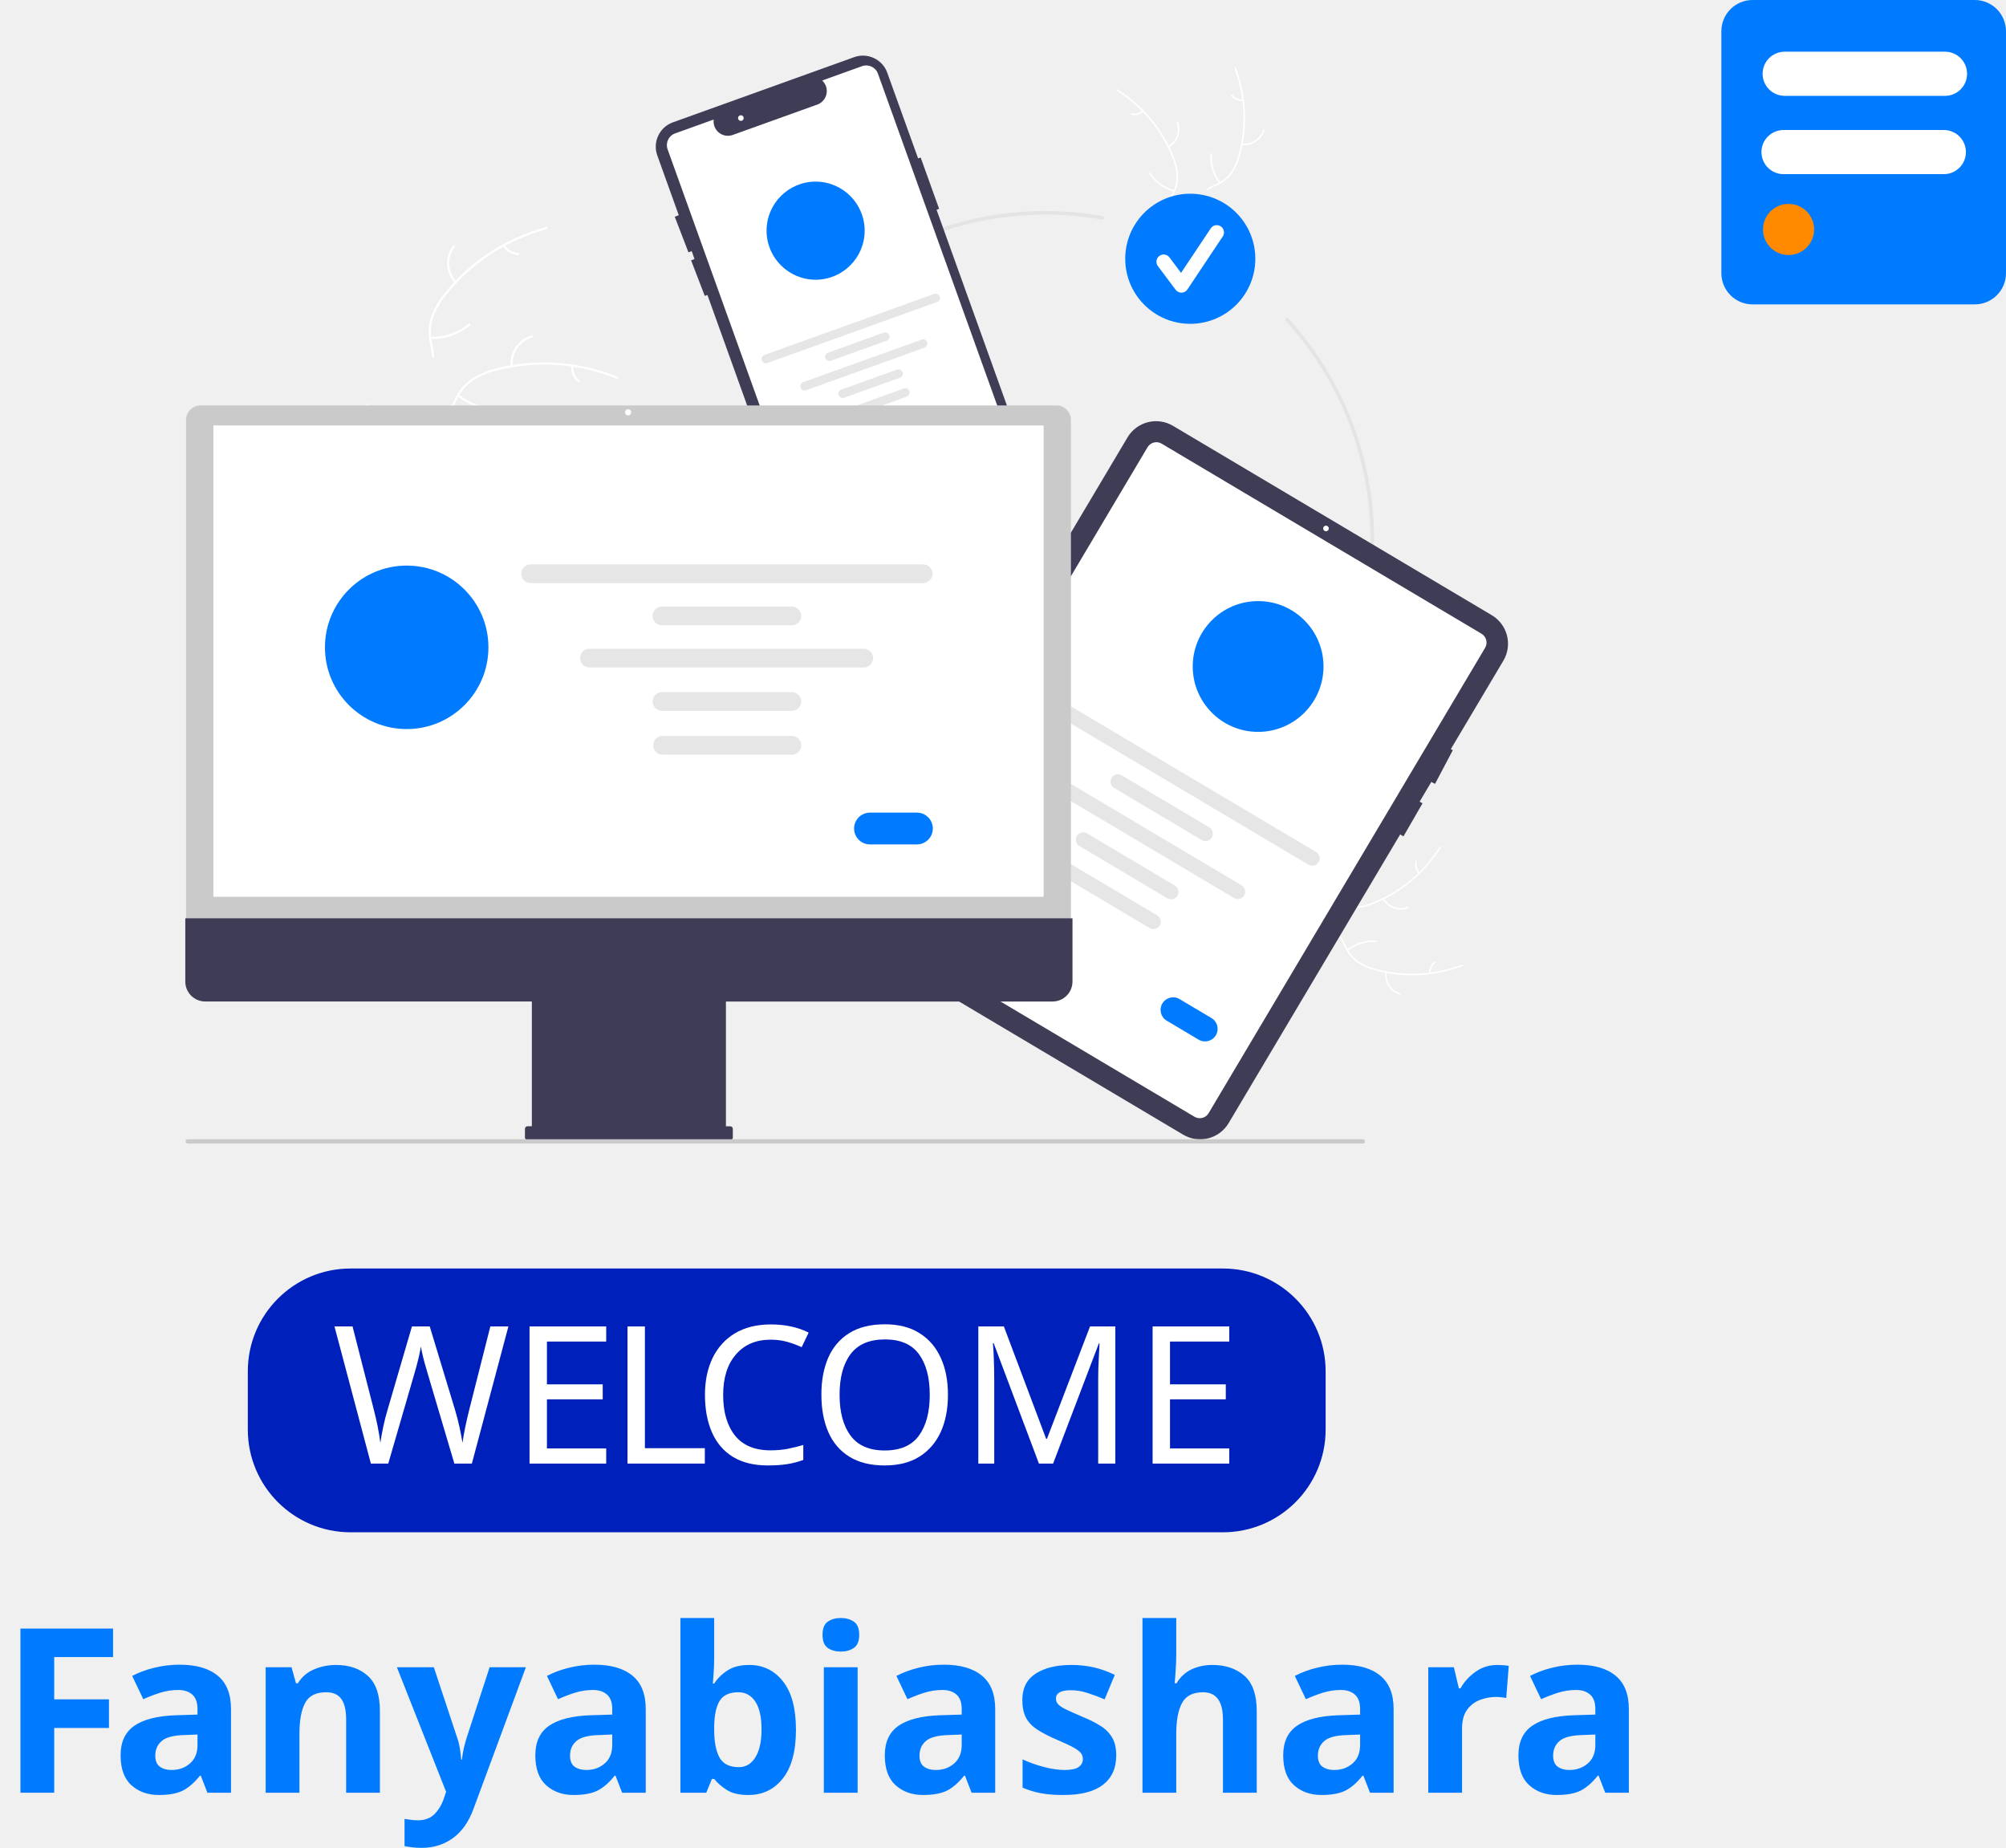
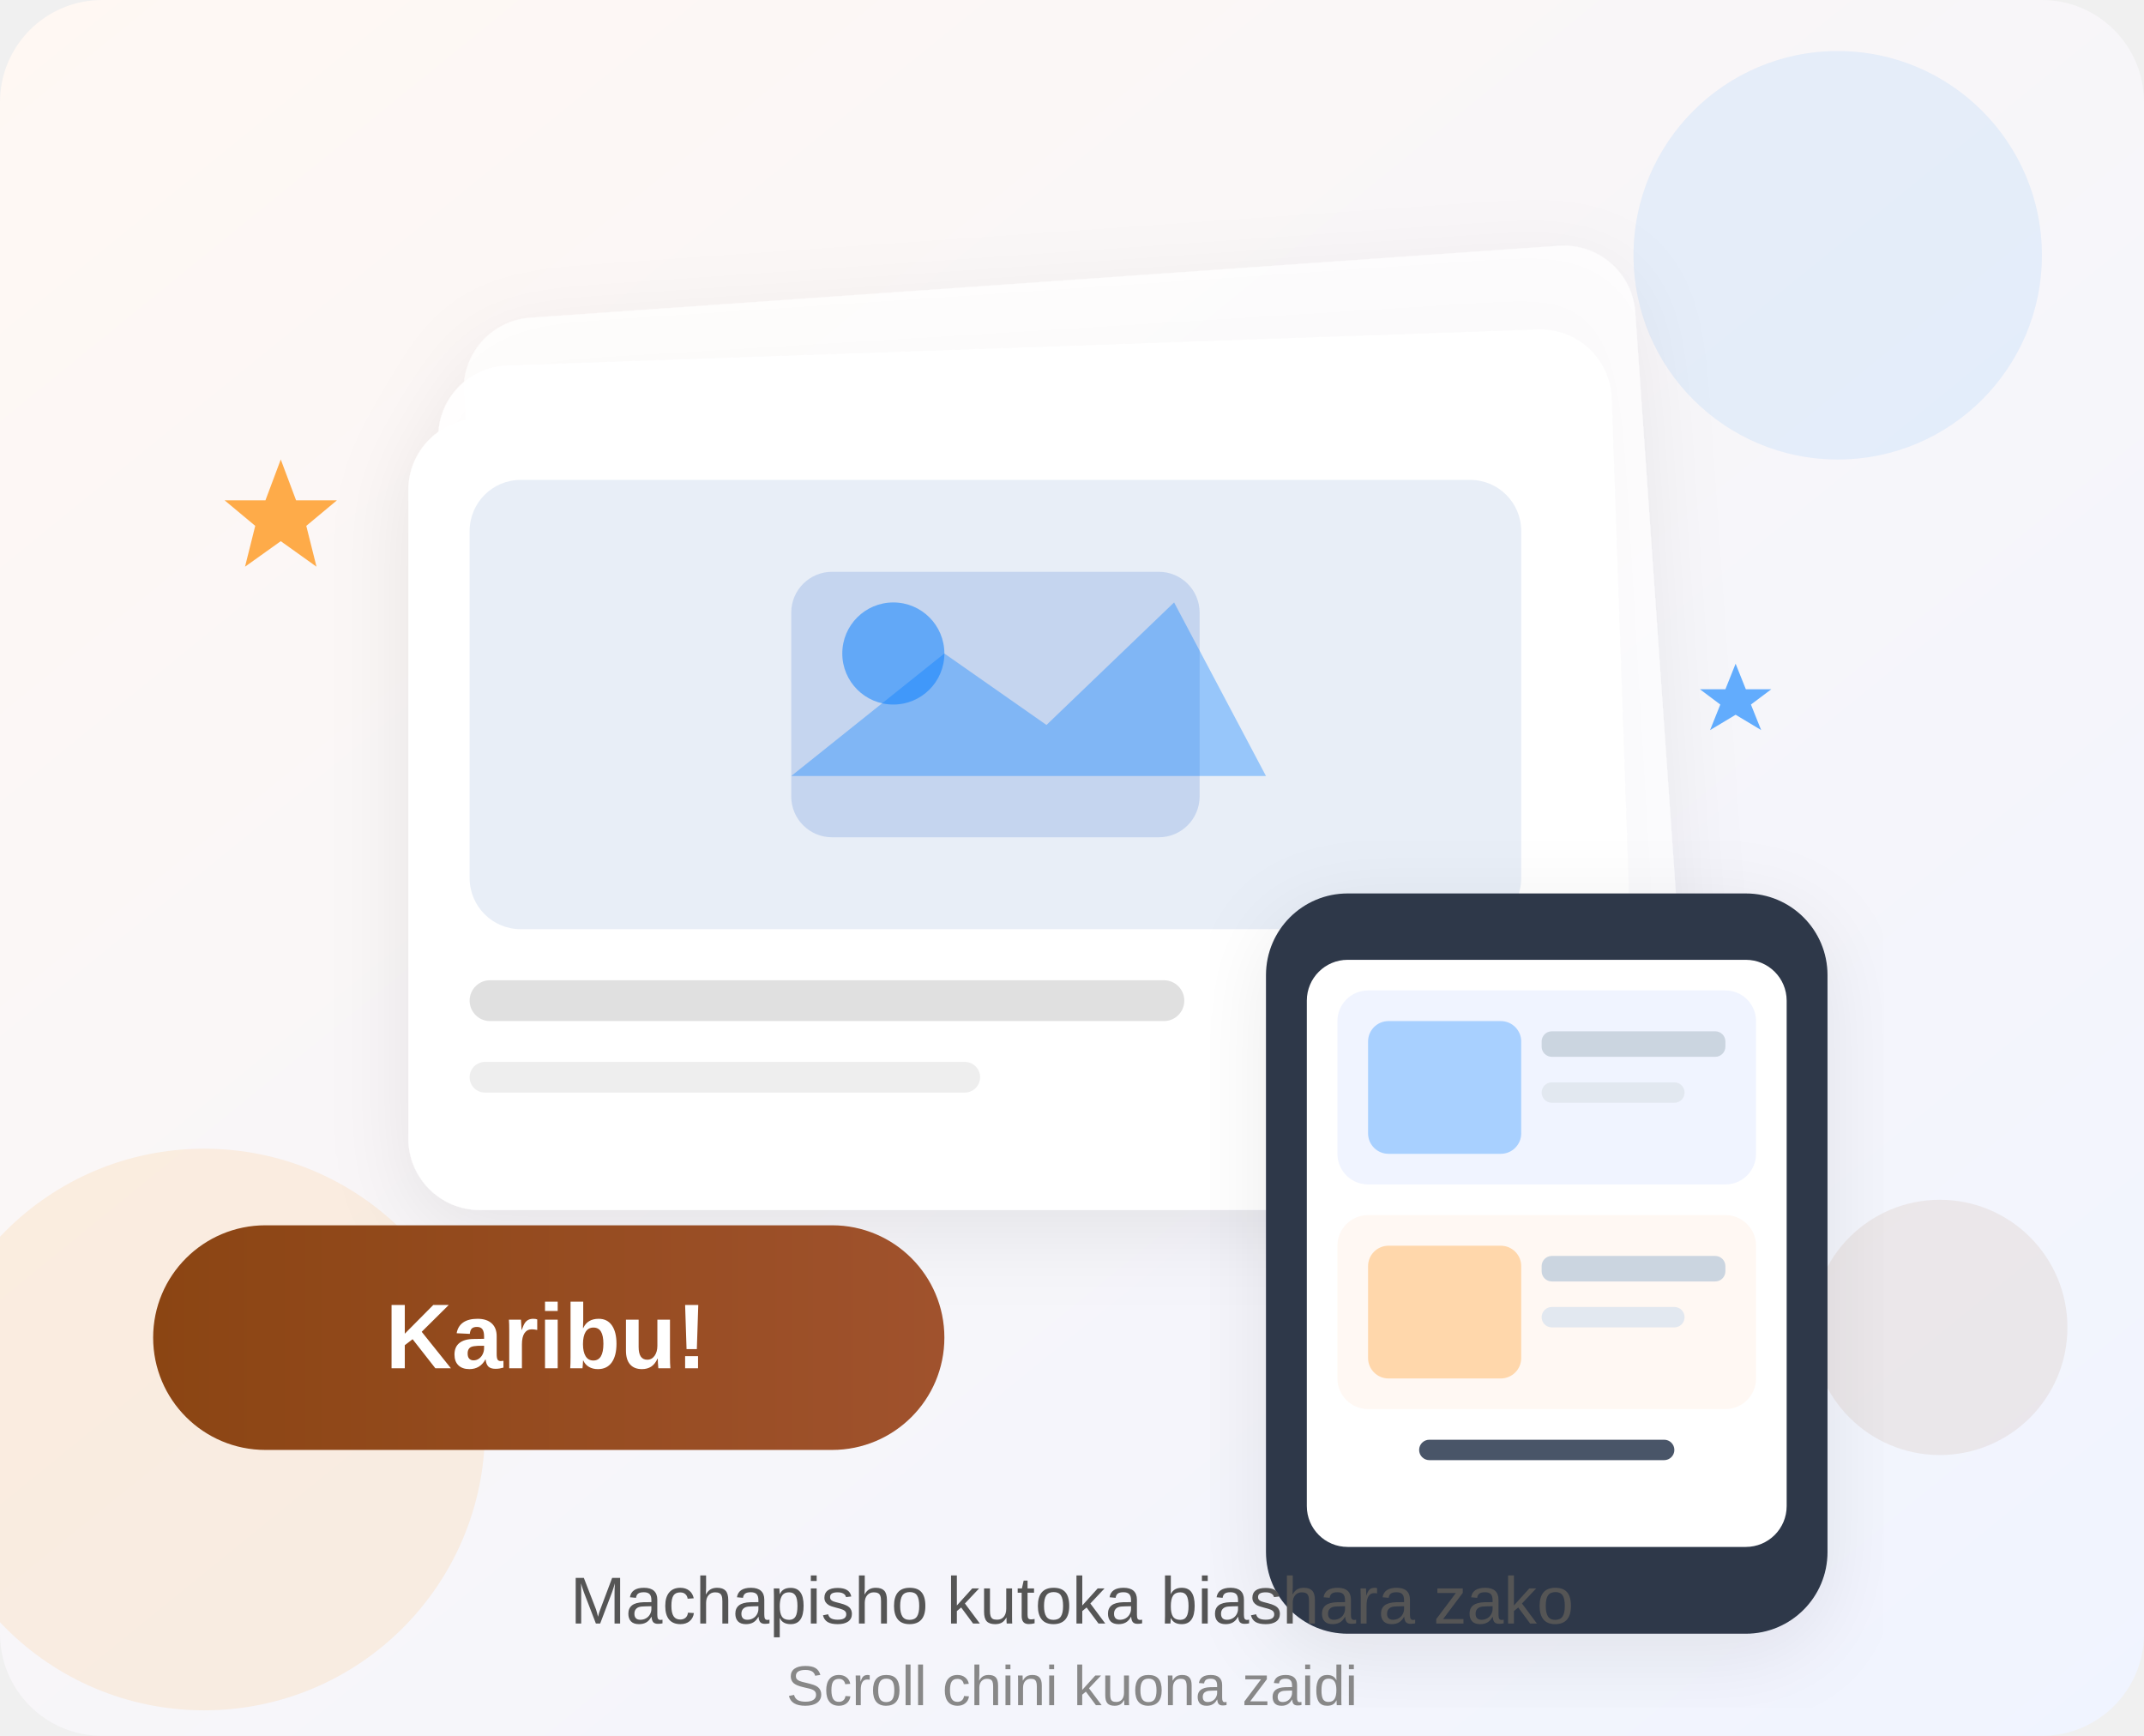
- <svg xmlns="http://www.w3.org/2000/svg" id="Layer_1" data-name="Layer 1" viewBox="0 0 234.285 215.778">
-   <rect x="201.042" width="33.242" height="35.549" rx="3.648" ry="3.648" fill="#007bff" />
-   <rect x="205.859" y="6.038" width="23.88" height="5.156" rx="2.578" ry="2.578" fill="#fff" />
-   <rect x="205.723" y="15.183" width="23.88" height="5.156" rx="2.578" ry="2.578" fill="#fff" />
-   <circle cx="208.889" cy="26.797" r="2.985" fill="#ff8a00" />
-   <text transform="translate(0 209.368) scale(0.986 1)" font-size="26.844" fill="#007bff" font-family="Gadugi-Bold, Gadugi" font-weight="700" letter-spacing="-0.03em">F<tspan x="13.16" y="0" letter-spacing="0em">anyabiashara </tspan>
-   </text>
-   <rect x="28.943" y="148.146" width="125.88" height="30.806" rx="12" ry="12" fill="#0020bc" />
-   <text transform="translate(38.799 170.927)" font-size="22.444" fill="#fff" font-family="Gadugi, Gadugi">WE<tspan x="32.318" y="0" letter-spacing="-0.032em">L</tspan>
-     <tspan x="42.159" y="0" letter-spacing="-0.013em">C</tspan>
-     <tspan x="55.759" y="0">OME</tspan>
-   </text>
-   <path d="M204.876,25.715c.987-4.026.048-8.721-3.141-11.369A19.1,19.1,0,0,1,197.064,26.6c-1.144,1.309-2.553,2.646-2.608,4.383a4.267,4.267,0,0,0,1.221,2.921,12.68,12.68,0,0,0,2.551,1.99l.133.235C201.279,33.183,203.889,29.741,204.876,25.715Z" transform="translate(-57.51 -6.451)" fill="#f0f0f0" />
-   <path d="M201.671,14.405a16.325,16.325,0,0,1,.52,10.03,7.008,7.008,0,0,1-.859,2.028,4.028,4.028,0,0,1-1.6,1.39,8.362,8.362,0,0,0-1.762.987,2.467,2.467,0,0,0-.83,1.84,6.41,6.41,0,0,0,.573,2.488,6.3,6.3,0,0,1,.635,2.764c-.009.117.173.126.183.008.138-1.683-1.006-3.106-1.187-4.739a2.5,2.5,0,0,1,.623-2.11,6.465,6.465,0,0,1,1.77-1.036,4.31,4.31,0,0,0,1.619-1.3,6.51,6.51,0,0,0,.933-1.988,15.826,15.826,0,0,0,.633-4.909,16.6,16.6,0,0,0-1.086-5.537c-.042-.11-.2-.024-.162.085Z" transform="translate(-57.51 -6.451)" fill="#fff" />
-   <path d="M202.539,23.384a2.449,2.449,0,0,0,2.656-1.733c.033-.113-.141-.17-.174-.057a2.269,2.269,0,0,1-2.474,1.608c-.116-.016-.124.167-.008.182Z" transform="translate(-57.51 -6.451)" fill="#fff" />
-   <path d="M200.053,27.74a4.727,4.727,0,0,1-1-3.292c.009-.117-.173-.125-.182-.008a4.908,4.908,0,0,0,1.049,3.423C199.992,27.955,200.126,27.831,200.053,27.74Z" transform="translate(-57.51 -6.451)" fill="#fff" />
-   <path d="M202.656,18.064a1.386,1.386,0,0,1-1.2-.53c-.072-.093-.207.031-.135.123a1.554,1.554,0,0,0,1.33.59.1.1,0,0,0,.1-.087.092.092,0,0,0-.087-.1Z" transform="translate(-57.51 -6.451)" fill="#fff" />
-   <path d="M187.945,16.952q.065.088.129.18a18.283,18.283,0,0,1,1.533,2.534c.035.068.069.137.1.206a19.246,19.246,0,0,1,1.867,6.836,18.7,18.7,0,0,1,.014,2.84,12.143,12.143,0,0,0,.035,3.939,3.13,3.13,0,0,0,.123.377l6.315,2.407.051,0,.248.108c.007-.049.013-.1.02-.148,0-.028.006-.057.011-.085s0-.038.007-.055l0-.017c0-.017,0-.033.007-.049.035-.282.068-.564.1-.848v0a27.532,27.532,0,0,0,0-6.5c-.008-.064-.016-.13-.028-.2a17.943,17.943,0,0,0-.631-2.842,15.7,15.7,0,0,0-.554-1.5,13.114,13.114,0,0,0-2.19-3.465,10.412,10.412,0,0,0-6.956-3.709C188.082,16.96,188.014,16.955,187.945,16.952Z" transform="translate(-57.51 -6.451)" fill="#f0f0f0" />
-   <path d="M187.928,17.038a16.318,16.318,0,0,1,6.454,7.7,7.022,7.022,0,0,1,.536,2.137,4.039,4.039,0,0,1-.443,2.075,8.318,8.318,0,0,0-.813,1.849,2.469,2.469,0,0,0,.445,1.969,6.409,6.409,0,0,0,1.955,1.641,6.294,6.294,0,0,1,2.172,1.825c.063.1.213,0,.15-.1-.9-1.428-2.672-1.875-3.8-3.07a2.5,2.5,0,0,1-.772-2.06A6.463,6.463,0,0,1,194.6,29.1a4.3,4.3,0,0,0,.509-2.013,6.489,6.489,0,0,0-.451-2.149,15.842,15.842,0,0,0-2.45-4.3,16.633,16.633,0,0,0-4.2-3.768c-.1-.062-.176.1-.078.166Z" transform="translate(-57.51 -6.451)" fill="#fff" />
-   <path d="M194.027,23.685A2.447,2.447,0,0,0,195.1,20.7c-.041-.11-.214-.051-.172.059a2.269,2.269,0,0,1-1.008,2.773C193.822,23.592,193.926,23.742,194.027,23.685Z" transform="translate(-57.51 -6.451)" fill="#fff" />
-   <path d="M194.665,28.659a4.717,4.717,0,0,1-2.781-2.025c-.063-.1-.214,0-.151.1a4.917,4.917,0,0,0,2.9,2.1C194.746,28.868,194.779,28.688,194.665,28.659Z" transform="translate(-57.51 -6.451)" fill="#fff" />
-   <path d="M190.918,19.367a1.386,1.386,0,0,1-1.281.3c-.113-.031-.146.149-.033.18a1.552,1.552,0,0,0,1.417-.33.1.1,0,0,0,.024-.127.092.092,0,0,0-.127-.024Z" transform="translate(-57.51 -6.451)" fill="#fff" />
-   <path d="M179.6,107.893a38.4,38.4,0,1,1,6.677-76.213.212.212,0,0,1-.071.418h0a37.975,37.975,0,1,0,31.368,37.4,37.88,37.88,0,0,0-9.906-25.577.212.212,0,0,1,.314-.285,38.4,38.4,0,0,1-28.38,64.258Z" transform="translate(-57.51 -6.451)" fill="#e4e4e4" />
-   <circle cx="139.015" cy="30.222" r="7.597" fill="#007bff" />
-   <path d="M195.488,40.627a.846.846,0,0,1-.676-.339l-2.072-2.763a.845.845,0,1,1,1.352-1.014l1.356,1.808L198.93,33.1a.846.846,0,0,1,1.407.938l-4.145,6.217a.846.846,0,0,1-.68.376Z" transform="translate(-57.51 -6.451)" fill="#fff" />
-   <path d="M178.607,63.538l-11.714-32.59.3-.106-2.155-5.995-.3.107-3.6-10.006a3.024,3.024,0,0,0-3.868-1.823h0L136.1,20.738a3.023,3.023,0,0,0-1.823,3.868h0l2.508,6.977-.47.181,1.6,4.157.376-.145.332.925-.4.154,1.6,4.157.306-.118,11.611,32.3a3.019,3.019,0,0,0,3.858,1.826l.011,0,21.177-7.613A3.027,3.027,0,0,0,178.607,63.538Z" transform="translate(-57.51 -6.451)" fill="#3f3d56" />
-   <path d="M154.493,73.945a1.452,1.452,0,0,1-1.363-.959l-17.65-49.1a1.449,1.449,0,0,1,.873-1.854l4.506-1.62-.006.158a1.67,1.67,0,0,0,2.233,1.642l10-3.594a1.693,1.693,0,0,0,.952-1.2,1.659,1.659,0,0,0-.394-1.45l-.106-.117,4.654-1.673a1.451,1.451,0,0,1,1.854.873L176.886,61.9a3.849,3.849,0,0,1-2.318,4.919l-19.584,7.039A1.442,1.442,0,0,1,154.493,73.945Z" transform="translate(-57.51 -6.451)" fill="#fff" />
-   <circle cx="95.257" cy="26.939" r="5.728" fill="#007bff" />
-   <path d="M166.96,41.719l-19.834,7.13a.5.5,0,1,1-.341-.942h0l19.834-7.13a.5.5,0,0,1,.339.943Z" transform="translate(-57.51 -6.451)" fill="#e6e6e6" />
-   <path d="M161.07,46.24l-6.524,2.345a.5.5,0,1,1-.341-.942h0l6.524-2.345a.5.5,0,0,1,.339.943Z" transform="translate(-57.51 -6.451)" fill="#e6e6e6" />
-   <path d="M162.622,50.557,156.1,52.9a.5.5,0,1,1-.341-.942h0l6.524-2.345a.5.5,0,0,1,.339.943Z" transform="translate(-57.51 -6.451)" fill="#e6e6e6" />
-   <path d="M163.417,52.768l-6.525,2.345a.5.5,0,1,1-.34-.942h0l6.524-2.345a.5.5,0,0,1,.341.942Z" transform="translate(-57.51 -6.451)" fill="#e6e6e6" />
-   <path d="M165.494,47.053l-13.842,4.976a.5.5,0,0,1-.341-.943h0l13.842-4.976a.5.5,0,1,1,.341.942Z" transform="translate(-57.51 -6.451)" fill="#e6e6e6" />
-   <path d="M162.706,58.136l-2.369.851a.852.852,0,0,1-.576-1.6l2.369-.852a.852.852,0,0,1,.576,1.6Z" transform="translate(-57.51 -6.451)" fill="#007bff" />
-   <circle cx="86.528" cy="13.788" r="0.329" fill="#fff" />
-   <path d="M106.152,38.767c3.692-4.346,9.683-7.085,15.206-5.665a26.273,26.273,0,0,0-9.893,15.085c-.537,2.331-.891,4.979-2.783,6.442a5.877,5.877,0,0,1-4.24.994,17.463,17.463,0,0,1-4.275-1.24l-.37.041C100.726,48.8,102.459,43.113,106.152,38.767Z" transform="translate(-57.51 -6.451)" fill="#f0f0f0" />
-   <path d="M121.344,33.221a22.447,22.447,0,0,0-11.6,7.507,9.653,9.653,0,0,0-1.569,2.592,5.55,5.55,0,0,0-.258,2.908,11.445,11.445,0,0,1,.321,2.76,3.4,3.4,0,0,1-1.382,2.41,8.809,8.809,0,0,1-3.235,1.366,8.672,8.672,0,0,0-3.594,1.521c-.123.105-.279-.092-.157-.2,1.766-1.512,4.274-1.384,6.241-2.5a3.438,3.438,0,0,0,1.849-2.4,8.893,8.893,0,0,0-.272-2.809,5.917,5.917,0,0,1,.146-2.853,8.949,8.949,0,0,1,1.463-2.643,21.794,21.794,0,0,1,4.963-4.664,22.839,22.839,0,0,1,7.048-3.253c.156-.042.191.207.036.249Z" transform="translate(-57.51 -6.451)" fill="#fff" />
-   <path d="M110.634,39.493a3.371,3.371,0,0,1-.209-4.358c.1-.128.3.02.2.148a3.119,3.119,0,0,0,.2,4.053c.111.118-.086.274-.2.157Z" transform="translate(-57.51 -6.451)" fill="#fff" />
-   <path d="M107.783,45.775a6.5,6.5,0,0,0,4.476-1.537c.123-.1.28.092.156.2a6.754,6.754,0,0,1-4.661,1.59c-.162-.007-.132-.257.029-.25Z" transform="translate(-57.51 -6.451)" fill="#fff" />
-   <path d="M116.471,35.074a1.906,1.906,0,0,0,1.562.914c.161.005.132.255-.029.25a2.139,2.139,0,0,1-1.73-1.008.131.131,0,0,1,.02-.177.128.128,0,0,1,.177.021Z" transform="translate(-57.51 -6.451)" fill="#fff" />
-   <path d="M129.571,50.577h-.305a25.238,25.238,0,0,0-4.061.335c-.1.016-.209.033-.312.052a26.466,26.466,0,0,0-9.126,3.428,25.686,25.686,0,0,0-3.177,2.275,16.744,16.744,0,0,1-4.419,3.137,4.364,4.364,0,0,1-.52.166l-7.775-5.1c-.012-.02-.025-.039-.037-.06l-.32-.189.149-.141c.028-.028.058-.054.086-.081l.055-.053.018-.016c.016-.017.033-.031.048-.047q.429-.4.866-.794l0,0a37.833,37.833,0,0,1,7.242-5.24c.079-.043.159-.087.241-.127a24.587,24.587,0,0,1,3.676-1.587,21.515,21.515,0,0,1,2.115-.589,18.017,18.017,0,0,1,5.629-.352,14.324,14.324,0,0,1,9.742,4.764C129.451,50.43,129.511,50.5,129.571,50.577Z" transform="translate(-57.51 -6.451)" fill="#f0f0f0" />
-   <path d="M129.489,50.664a22.457,22.457,0,0,0-13.782-.99,9.656,9.656,0,0,0-2.814,1.125,5.549,5.549,0,0,0-1.956,2.167,11.529,11.529,0,0,1-1.406,2.4,3.4,3.4,0,0,1-2.554,1.092,8.832,8.832,0,0,1-3.406-.857,8.665,8.665,0,0,0-3.785-.95c-.162.01-.168-.241-.006-.251,2.32-.144,4.245,1.468,6.486,1.762a3.444,3.444,0,0,0,2.92-.8,8.923,8.923,0,0,0,1.473-2.407,5.936,5.936,0,0,1,1.834-2.19,8.949,8.949,0,0,1,2.76-1.229,21.81,21.81,0,0,1,6.77-.737,22.869,22.869,0,0,1,7.587,1.647c.15.06.027.28-.121.22Z" transform="translate(-57.51 -6.451)" fill="#fff" />
-   <path d="M117.161,49.224a3.37,3.37,0,0,1,2.457-3.606c.156-.042.229.2.073.241a3.121,3.121,0,0,0-2.279,3.359c.018.16-.233.166-.251.006Z" transform="translate(-57.51 -6.451)" fill="#fff" />
-   <path d="M111.1,52.523a6.493,6.493,0,0,0,4.5,1.468.126.126,0,0,1,.007.251,6.751,6.751,0,0,1-4.679-1.537c-.125-.1.049-.285.173-.182Z" transform="translate(-57.51 -6.451)" fill="#fff" />
-   <path d="M124.482,49.209a1.907,1.907,0,0,0,.7,1.671c.126.1-.048.283-.173.182a2.137,2.137,0,0,1-.774-1.846.129.129,0,0,1,.122-.129A.127.127,0,0,1,124.482,49.209Z" transform="translate(-57.51 -6.451)" fill="#fff" />
-   <path d="M216.962,122.3c4.026.987,8.721.049,11.369-3.14a19.1,19.1,0,0,1-12.252-4.671c-1.309-1.145-2.646-2.553-4.383-2.609a4.271,4.271,0,0,0-2.921,1.221,12.68,12.68,0,0,0-1.99,2.551l-.235.133C209.494,118.706,212.936,121.315,216.962,122.3Z" transform="translate(-57.51 -6.451)" fill="#f0f0f0" />
-   <path d="M228.272,119.1a16.317,16.317,0,0,1-10.03.519,7.006,7.006,0,0,1-2.028-.858,4.035,4.035,0,0,1-1.39-1.6,8.344,8.344,0,0,0-.987-1.763,2.471,2.471,0,0,0-1.84-.83,6.41,6.41,0,0,0-2.488.573,6.286,6.286,0,0,1-2.764.635c-.117-.009-.126.173-.008.183,1.683.138,3.106-1,4.739-1.187a2.5,2.5,0,0,1,2.11.624,6.46,6.46,0,0,1,1.036,1.77,4.307,4.307,0,0,0,1.3,1.618,6.51,6.51,0,0,0,1.988.933,15.856,15.856,0,0,0,4.909.634,16.6,16.6,0,0,0,5.537-1.087c.11-.041.024-.2-.085-.161Z" transform="translate(-57.51 -6.451)" fill="#fff" />
-   <path d="M219.293,119.965a2.449,2.449,0,0,0,1.733,2.656c.113.033.17-.141.057-.174a2.269,2.269,0,0,1-1.608-2.474c.016-.116-.167-.124-.182-.008Z" transform="translate(-57.51 -6.451)" fill="#fff" />
-   <path d="M214.937,117.48a4.723,4.723,0,0,1,3.292-1c.117.009.125-.173.008-.182a4.908,4.908,0,0,0-3.423,1.049c-.092.073.032.208.123.135Z" transform="translate(-57.51 -6.451)" fill="#fff" />
-   <path d="M224.613,120.082a1.387,1.387,0,0,1,.53-1.2c.093-.072-.031-.206-.123-.135a1.556,1.556,0,0,0-.59,1.331.1.1,0,0,0,.088.095.092.092,0,0,0,.095-.087Z" transform="translate(-57.51 -6.451)" fill="#fff" />
-   <path d="M225.725,105.371c-.059.043-.119.087-.18.13a18.276,18.276,0,0,1-2.534,1.532c-.068.035-.137.07-.206.1A19.247,19.247,0,0,1,215.969,109a18.7,18.7,0,0,1-2.84.013,12.143,12.143,0,0,0-3.939.035,3.13,3.13,0,0,0-.377.123l-2.407,6.315c0,.017,0,.034,0,.051l-.108.248.148.02.085.011.055.007.017,0,.049.007c.282.035.564.068.848.1h0a27.479,27.479,0,0,0,6.5,0c.064-.008.13-.016.195-.028a17.724,17.724,0,0,0,2.842-.631c.507-.159,1.007-.344,1.5-.553A13.117,13.117,0,0,0,222,112.533a10.412,10.412,0,0,0,3.709-6.956C225.717,105.508,225.722,105.441,225.725,105.371Z" transform="translate(-57.51 -6.451)" fill="#f0f0f0" />
-   <path d="M225.639,105.355a16.329,16.329,0,0,1-7.7,6.454,7.049,7.049,0,0,1-2.137.535,4.039,4.039,0,0,1-2.075-.443,8.364,8.364,0,0,0-1.849-.813,2.469,2.469,0,0,0-1.969.445,6.409,6.409,0,0,0-1.641,1.955,6.294,6.294,0,0,1-1.825,2.172c-.1.063,0,.214.1.151,1.428-.9,1.875-2.673,3.07-3.8a2.5,2.5,0,0,1,2.06-.773,6.465,6.465,0,0,1,1.893.79,4.3,4.3,0,0,0,2.013.508,6.489,6.489,0,0,0,2.149-.451,15.816,15.816,0,0,0,4.3-2.45,16.593,16.593,0,0,0,3.768-4.2c.062-.1-.1-.177-.166-.078Z" transform="translate(-57.51 -6.451)" fill="#fff" />
-   <path d="M218.992,111.454a2.449,2.449,0,0,0,2.983,1.077c.11-.042.051-.215-.059-.173a2.268,2.268,0,0,1-2.773-1.008C219.085,111.248,218.935,111.352,218.992,111.454Z" transform="translate(-57.51 -6.451)" fill="#fff" />
-   <path d="M214.018,112.091a4.723,4.723,0,0,1,2.025-2.781c.1-.063,0-.214-.1-.15a4.906,4.906,0,0,0-2.1,2.9c-.03.114.15.147.179.033Z" transform="translate(-57.51 -6.451)" fill="#fff" />
-   <path d="M223.31,108.344a1.386,1.386,0,0,1-.3-1.281c.031-.113-.149-.146-.18-.033a1.552,1.552,0,0,0,.33,1.417.1.1,0,0,0,.127.024.092.092,0,0,0,.024-.127Z" transform="translate(-57.51 -6.451)" fill="#fff" />
-   <path d="M233.094,83.607l-6.139,10.331.233.123L225.109,98l-.432-.229-1.367,2.3.34.2-2.228,3.857-.386-.223-20.031,33.712a3.876,3.876,0,0,1-5.308,1.351l-37.239-22.127a3.876,3.876,0,0,1-1.352-5.308l32.089-54a3.877,3.877,0,0,1,5.308-1.351L231.743,78.3A3.879,3.879,0,0,1,233.094,83.607Z" transform="translate(-57.51 -6.451)" fill="#3f3d56" />
-   <path d="M197.024,136.878l-37.37-22.2a1.2,1.2,0,0,1-.417-1.636l32.3-54.364a1.2,1.2,0,0,1,1.636-.417l37.371,22.206a1.2,1.2,0,0,1,.417,1.636l-32.3,54.363A1.2,1.2,0,0,1,197.024,136.878Z" transform="translate(-57.51 -6.451)" fill="#fff" />
-   <circle cx="154.865" cy="61.719" r="0.329" fill="#fff" />
-   <path d="M210.337,107.443l-31.2-18.536a.863.863,0,0,1,.875-1.487l.006,0,31.2,18.536a.862.862,0,0,1-.877,1.485Z" transform="translate(-57.51 -6.451)" fill="#e6e6e6" />
-   <path d="M197.88,104.57l-10.261-6.1a.863.863,0,0,1,.88-1.484h0l10.261,6.1a.863.863,0,0,1-.882,1.483Z" transform="translate(-57.51 -6.451)" fill="#e6e6e6" />
-   <path d="M193.846,111.36l-10.261-6.1a.862.862,0,0,1,.881-1.483l10.261,6.1a.862.862,0,1,1-.879,1.484Z" transform="translate(-57.51 -6.451)" fill="#e6e6e6" />
-   <path d="M191.78,114.838l-10.261-6.1a.862.862,0,1,1,.881-1.483h0l10.261,6.1a.862.862,0,1,1-.876,1.485l0,0Z" transform="translate(-57.51 -6.451)" fill="#e6e6e6" />
-   <path d="M201.646,111.337,179.876,98.4a.862.862,0,0,1,.881-1.483l21.771,12.936a.863.863,0,0,1-.877,1.486Z" transform="translate(-57.51 -6.451)" fill="#e6e6e6" />
-   <path d="M197.5,127.869l-3.726-2.214a1.467,1.467,0,0,1,1.5-2.522L199,125.347a1.467,1.467,0,1,1-1.5,2.522Z" transform="translate(-57.51 -6.451)" fill="#007bff" />
-   <circle cx="146.938" cy="77.837" r="7.637" fill="#007bff" />
-   <path d="M79.241,115.321H182.587V55.49A1.693,1.693,0,0,0,180.9,53.8H80.932a1.693,1.693,0,0,0-1.691,1.691Z" transform="translate(-57.51 -6.451)" fill="#cacaca" />
-   <rect x="24.924" y="49.687" width="96.96" height="55.046" fill="#fff" />
-   <path d="M79.151,113.7v7.383a2.33,2.33,0,0,0,2.331,2.331h38.144v14.571h-.507a.3.3,0,0,0-.3.3h0V139.3a.3.3,0,0,0,.3.3H142.8a.3.3,0,0,0,.3-.3h0V138.29a.3.3,0,0,0-.3-.3h-.507V123.416h38.144a2.33,2.33,0,0,0,2.331-2.331h0V113.7Z" transform="translate(-57.51 -6.451)" fill="#3f3d56" />
-   <path d="M165.364,74.547H119.447a1.092,1.092,0,0,1,0-2.183h45.917a1.092,1.092,0,0,1,0,2.183Z" transform="translate(-57.51 -6.451)" fill="#e6e6e6" />
-   <path d="M149.957,79.474h-15.1a1.092,1.092,0,1,1,0-2.183h15.1a1.092,1.092,0,1,1,0,2.183Z" transform="translate(-57.51 -6.451)" fill="#e6e6e6" />
-   <path d="M149.957,89.468h-15.1a1.092,1.092,0,1,1,0-2.183h15.1a1.092,1.092,0,1,1,0,2.183Z" transform="translate(-57.51 -6.451)" fill="#e6e6e6" />
-   <path d="M149.957,94.587h-15.1a1.092,1.092,0,0,1-.005-2.183h15.108a1.092,1.092,0,1,1,0,2.183Z" transform="translate(-57.51 -6.451)" fill="#e6e6e6" />
-   <path d="M158.428,84.4H126.384a1.092,1.092,0,1,1,0-2.183h32.044a1.092,1.092,0,0,1,0,2.183Z" transform="translate(-57.51 -6.451)" fill="#e6e6e6" />
-   <path d="M164.6,105.067h-5.483a1.856,1.856,0,0,1,0-3.712H164.6a1.856,1.856,0,1,1,0,3.712Z" transform="translate(-57.51 -6.451)" fill="#007bff" />
-   <circle cx="47.498" cy="75.6" r="9.546" fill="#007bff" />
-   <path d="M216.715,140H79.4a.253.253,0,0,1,0-.5H216.715a.253.253,0,0,1,0,.5Z" transform="translate(-57.51 -6.451)" fill="#cacaca" />
-   <circle cx="73.359" cy="48.158" r="0.36" fill="#fff" />
+ <svg xmlns="http://www.w3.org/2000/svg" viewBox="0 0 420 340" role="img" aria-label="Karibu kwenye machapisho">
+   <defs>
+     <linearGradient id="bg1" x1="0%" y1="0%" x2="100%" y2="100%">
+       <stop offset="0%" stop-color="#FFF8F3" />
+       <stop offset="100%" stop-color="#F0F4FF" />
+     </linearGradient>
+     <linearGradient id="cardGrad" x1="0%" y1="0%" x2="0%" y2="100%">
+       <stop offset="0%" stop-color="#007bff" />
+       <stop offset="100%" stop-color="#0056b3" />
+     </linearGradient>
+     <linearGradient id="brownGrad" x1="0%" y1="0%" x2="100%" y2="0%">
+       <stop offset="0%" stop-color="#8B4513" />
+       <stop offset="100%" stop-color="#A0522D" />
+     </linearGradient>
+     <filter id="softShadow" x="-10%" y="-10%" width="120%" height="120%">
+       <feDropShadow dx="0" dy="4" stdDeviation="8" flood-color="#000" flood-opacity="0.08" />
+     </filter>
+   </defs>
+   <rect width="420" height="340" rx="20" fill="url(#bg1)" />
+   <circle cx="360" cy="50" r="40" fill="#007bff" opacity="0.08" />
+   <circle cx="40" cy="280" r="55" fill="#FF8A00" opacity="0.1" />
+   <circle cx="380" cy="260" r="25" fill="#8B4513" opacity="0.08" />
+   <g filter="url(#softShadow)">
+     <rect x="95" y="55" width="230" height="155" rx="14" fill="#fff" opacity="0.7" transform="rotate(-4 210 132)" />
+     <rect x="88" y="68" width="230" height="155" rx="14" fill="#fff" opacity="0.85" transform="rotate(-2 203 145)" />
+     <rect x="80" y="82" width="230" height="155" rx="14" fill="#fff" />
+     <rect x="92" y="94" width="206" height="88" rx="10" fill="#E8EEF7" />
+     <rect x="155" y="112" width="80" height="52" rx="8" fill="#C5D5EF" />
+     <circle cx="175" cy="128" r="10" fill="#007bff" opacity="0.5" />
+     <path d="M155 152 L185 128 L205 142 L230 118 L248 152 Z" fill="#007bff" opacity="0.35" />
+     <rect x="92" y="192" width="140" height="8" rx="4" fill="#E0E0E0" />
+     <rect x="92" y="208" width="100" height="6" rx="3" fill="#EEEEEE" />
+     <circle cx="268" cy="200" r="14" fill="#FFF0E6" />
+     <path d="M262 200 C262 196 266 194 268 198 C270 194 274 196 274 200 C274 205 268 210 268 210 C268 210 262 205 262 200Z" fill="#FF8A00" />
+   </g>
+   <g filter="url(#softShadow)">
+     <rect x="248" y="175" width="110" height="145" rx="16" fill="#2D3748" />
+     <rect x="256" y="188" width="94" height="115" rx="8" fill="#fff" />
+     <rect x="262" y="194" width="82" height="38" rx="6" fill="#F0F4FF" />
+     <rect x="268" y="200" width="30" height="26" rx="4" fill="#007bff" opacity="0.3" />
+     <rect x="302" y="202" width="36" height="5" rx="2" fill="#CBD5E0" />
+     <rect x="302" y="212" width="28" height="4" rx="2" fill="#E2E8F0" />
+     <rect x="262" y="238" width="82" height="38" rx="6" fill="#FFF8F3" />
+     <rect x="268" y="244" width="30" height="26" rx="4" fill="#FF8A00" opacity="0.3" />
+     <rect x="302" y="246" width="36" height="5" rx="2" fill="#CBD5E0" />
+     <rect x="302" y="256" width="28" height="4" rx="2" fill="#E2E8F0" />
+     <rect x="278" y="282" width="50" height="4" rx="2" fill="#4A5568" />
+   </g>
+   <rect x="30" y="240" width="155" height="44" rx="22" fill="url(#brownGrad)" />
+   <text x="107" y="268" text-anchor="middle" fill="#fff" font-family="Segoe UI, Arial, sans-serif" font-size="18" font-weight="700">Karibu!</text>
+   <text x="210" y="318" text-anchor="middle" fill="#555" font-family="Segoe UI, Arial, sans-serif" font-size="13">Machapisho kutoka biashara zako</text>
+   <text x="210" y="334" text-anchor="middle" fill="#888" font-family="Segoe UI, Arial, sans-serif" font-size="11">Scroll chini kuona zaidi</text>
+   <path d="M55 90 L58 98 L66 98 L60 103 L62 111 L55 106 L48 111 L50 103 L44 98 L52 98 Z" fill="#FF8A00" opacity="0.7" />
+   <path d="M340 130 L342 135 L347 135 L343 138 L345 143 L340 140 L335 143 L337 138 L333 135 L338 135 Z" fill="#007bff" opacity="0.6" />
</svg>
